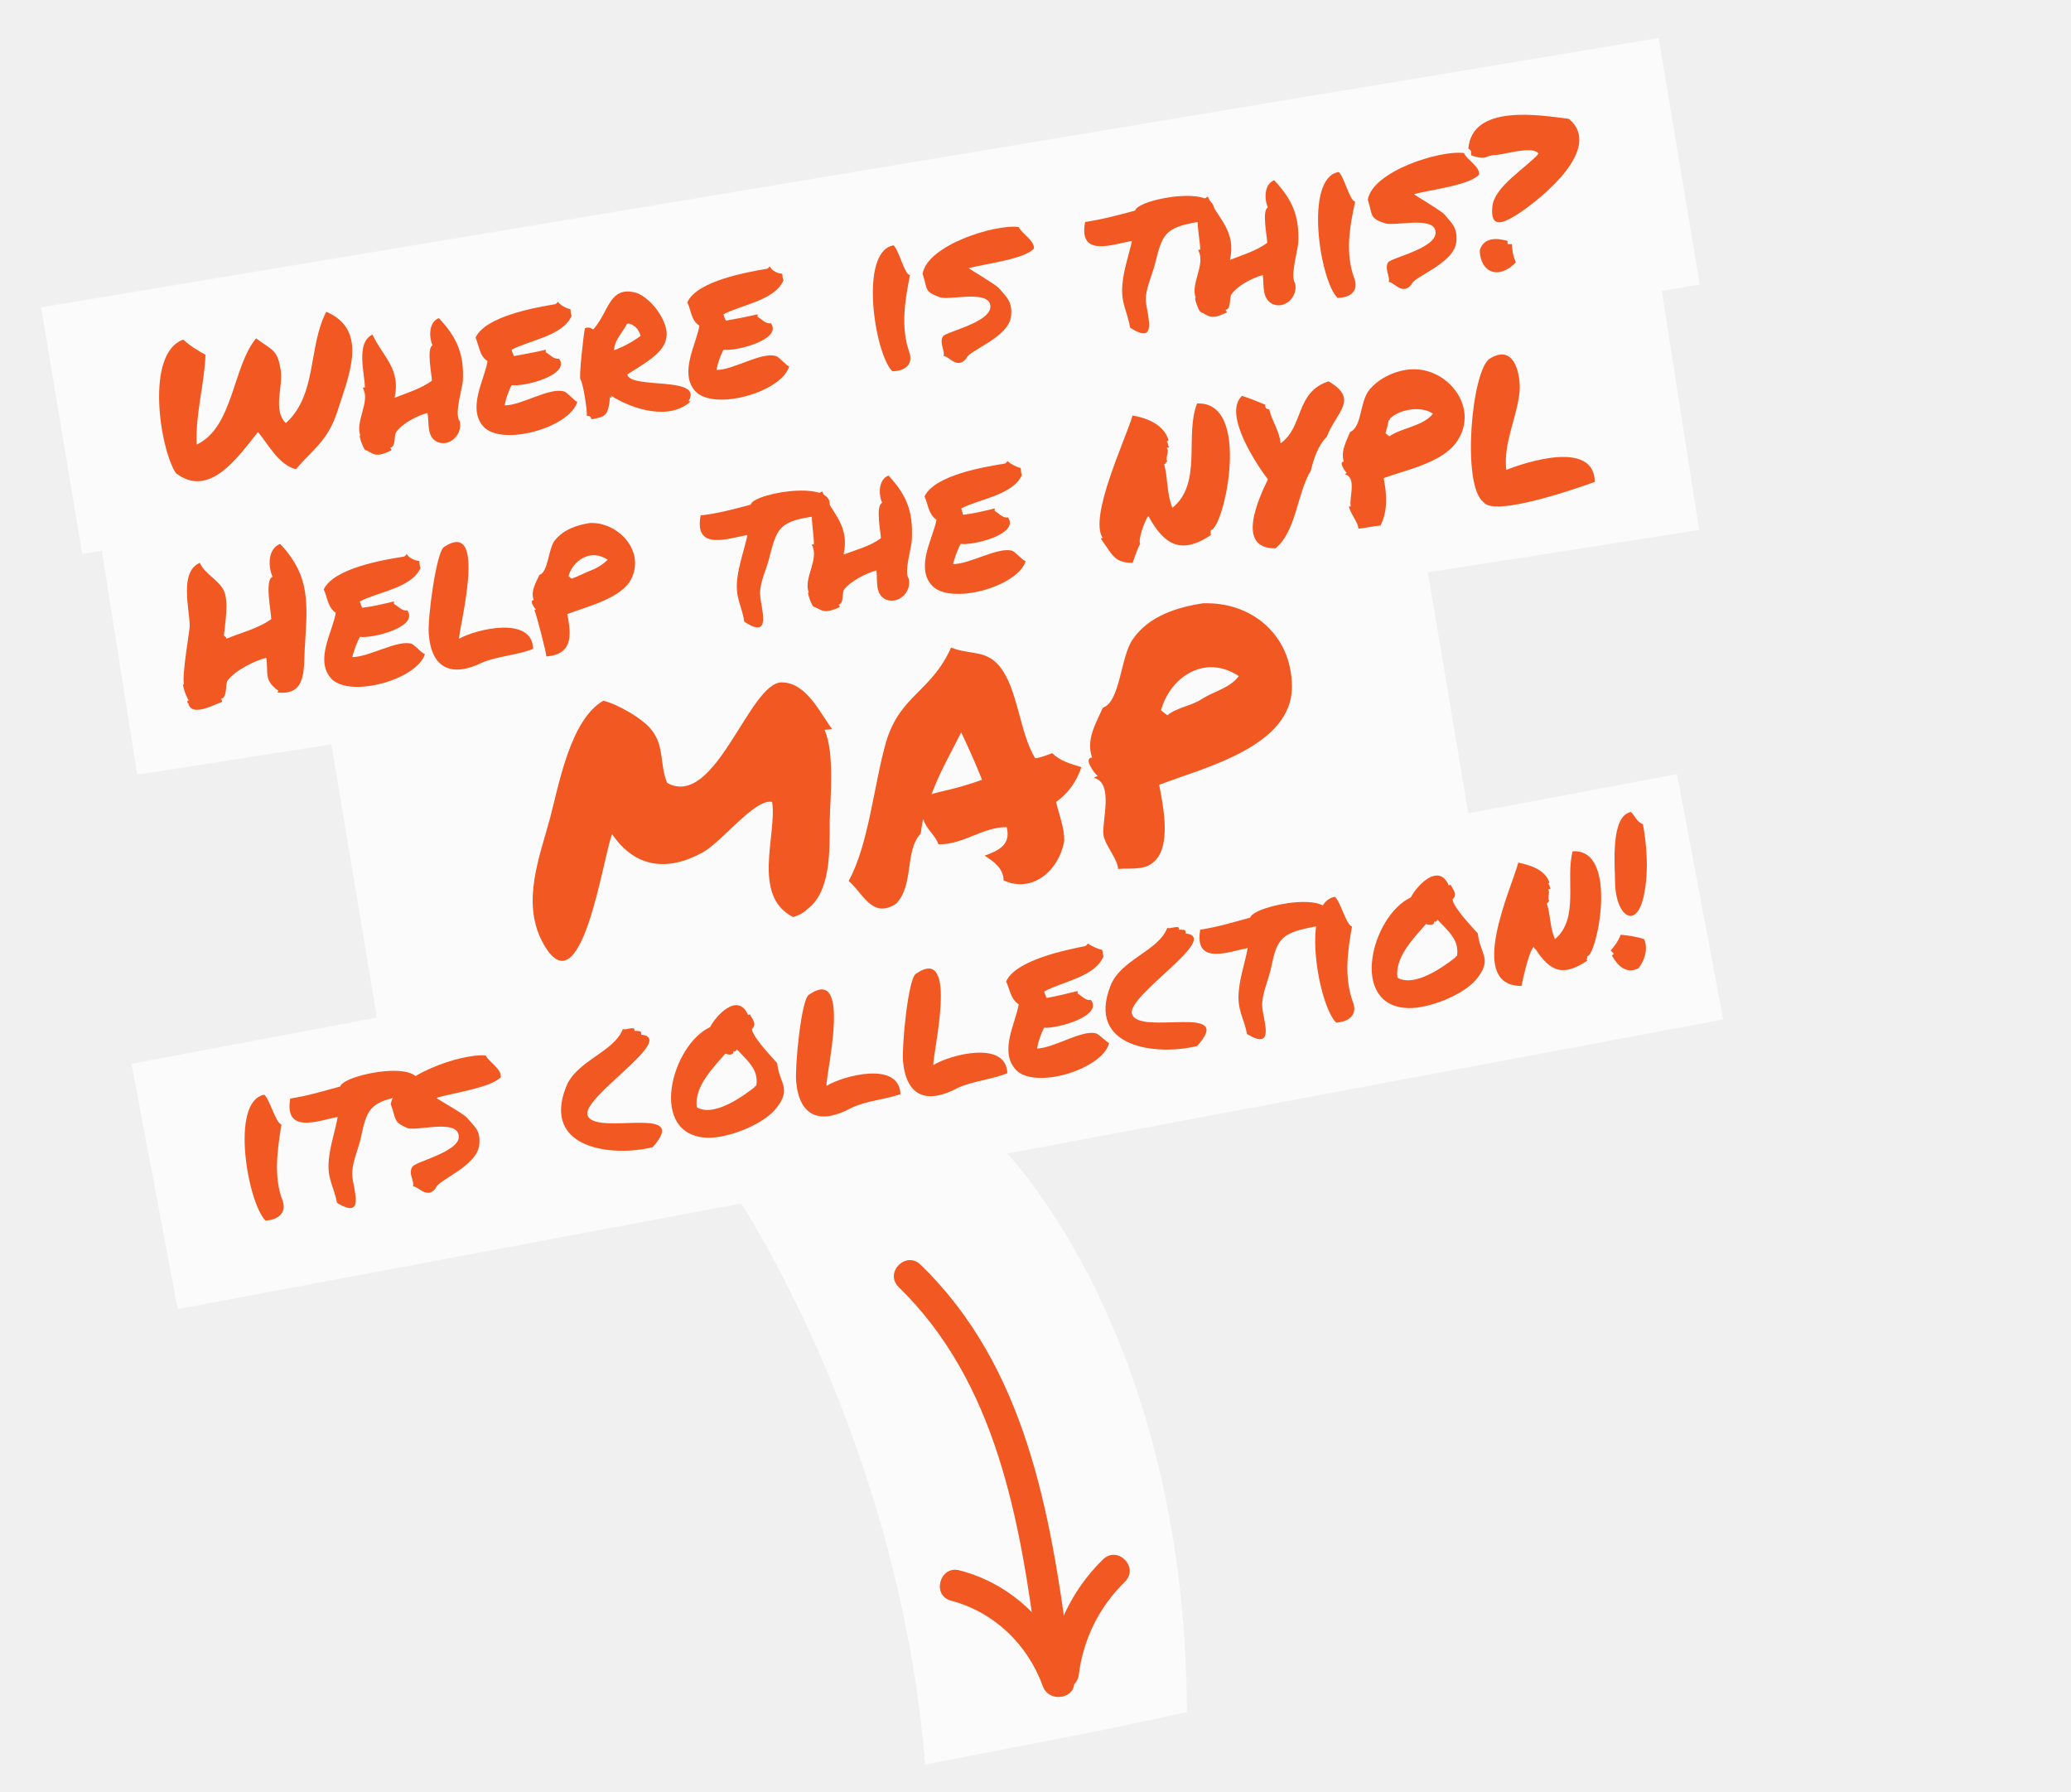
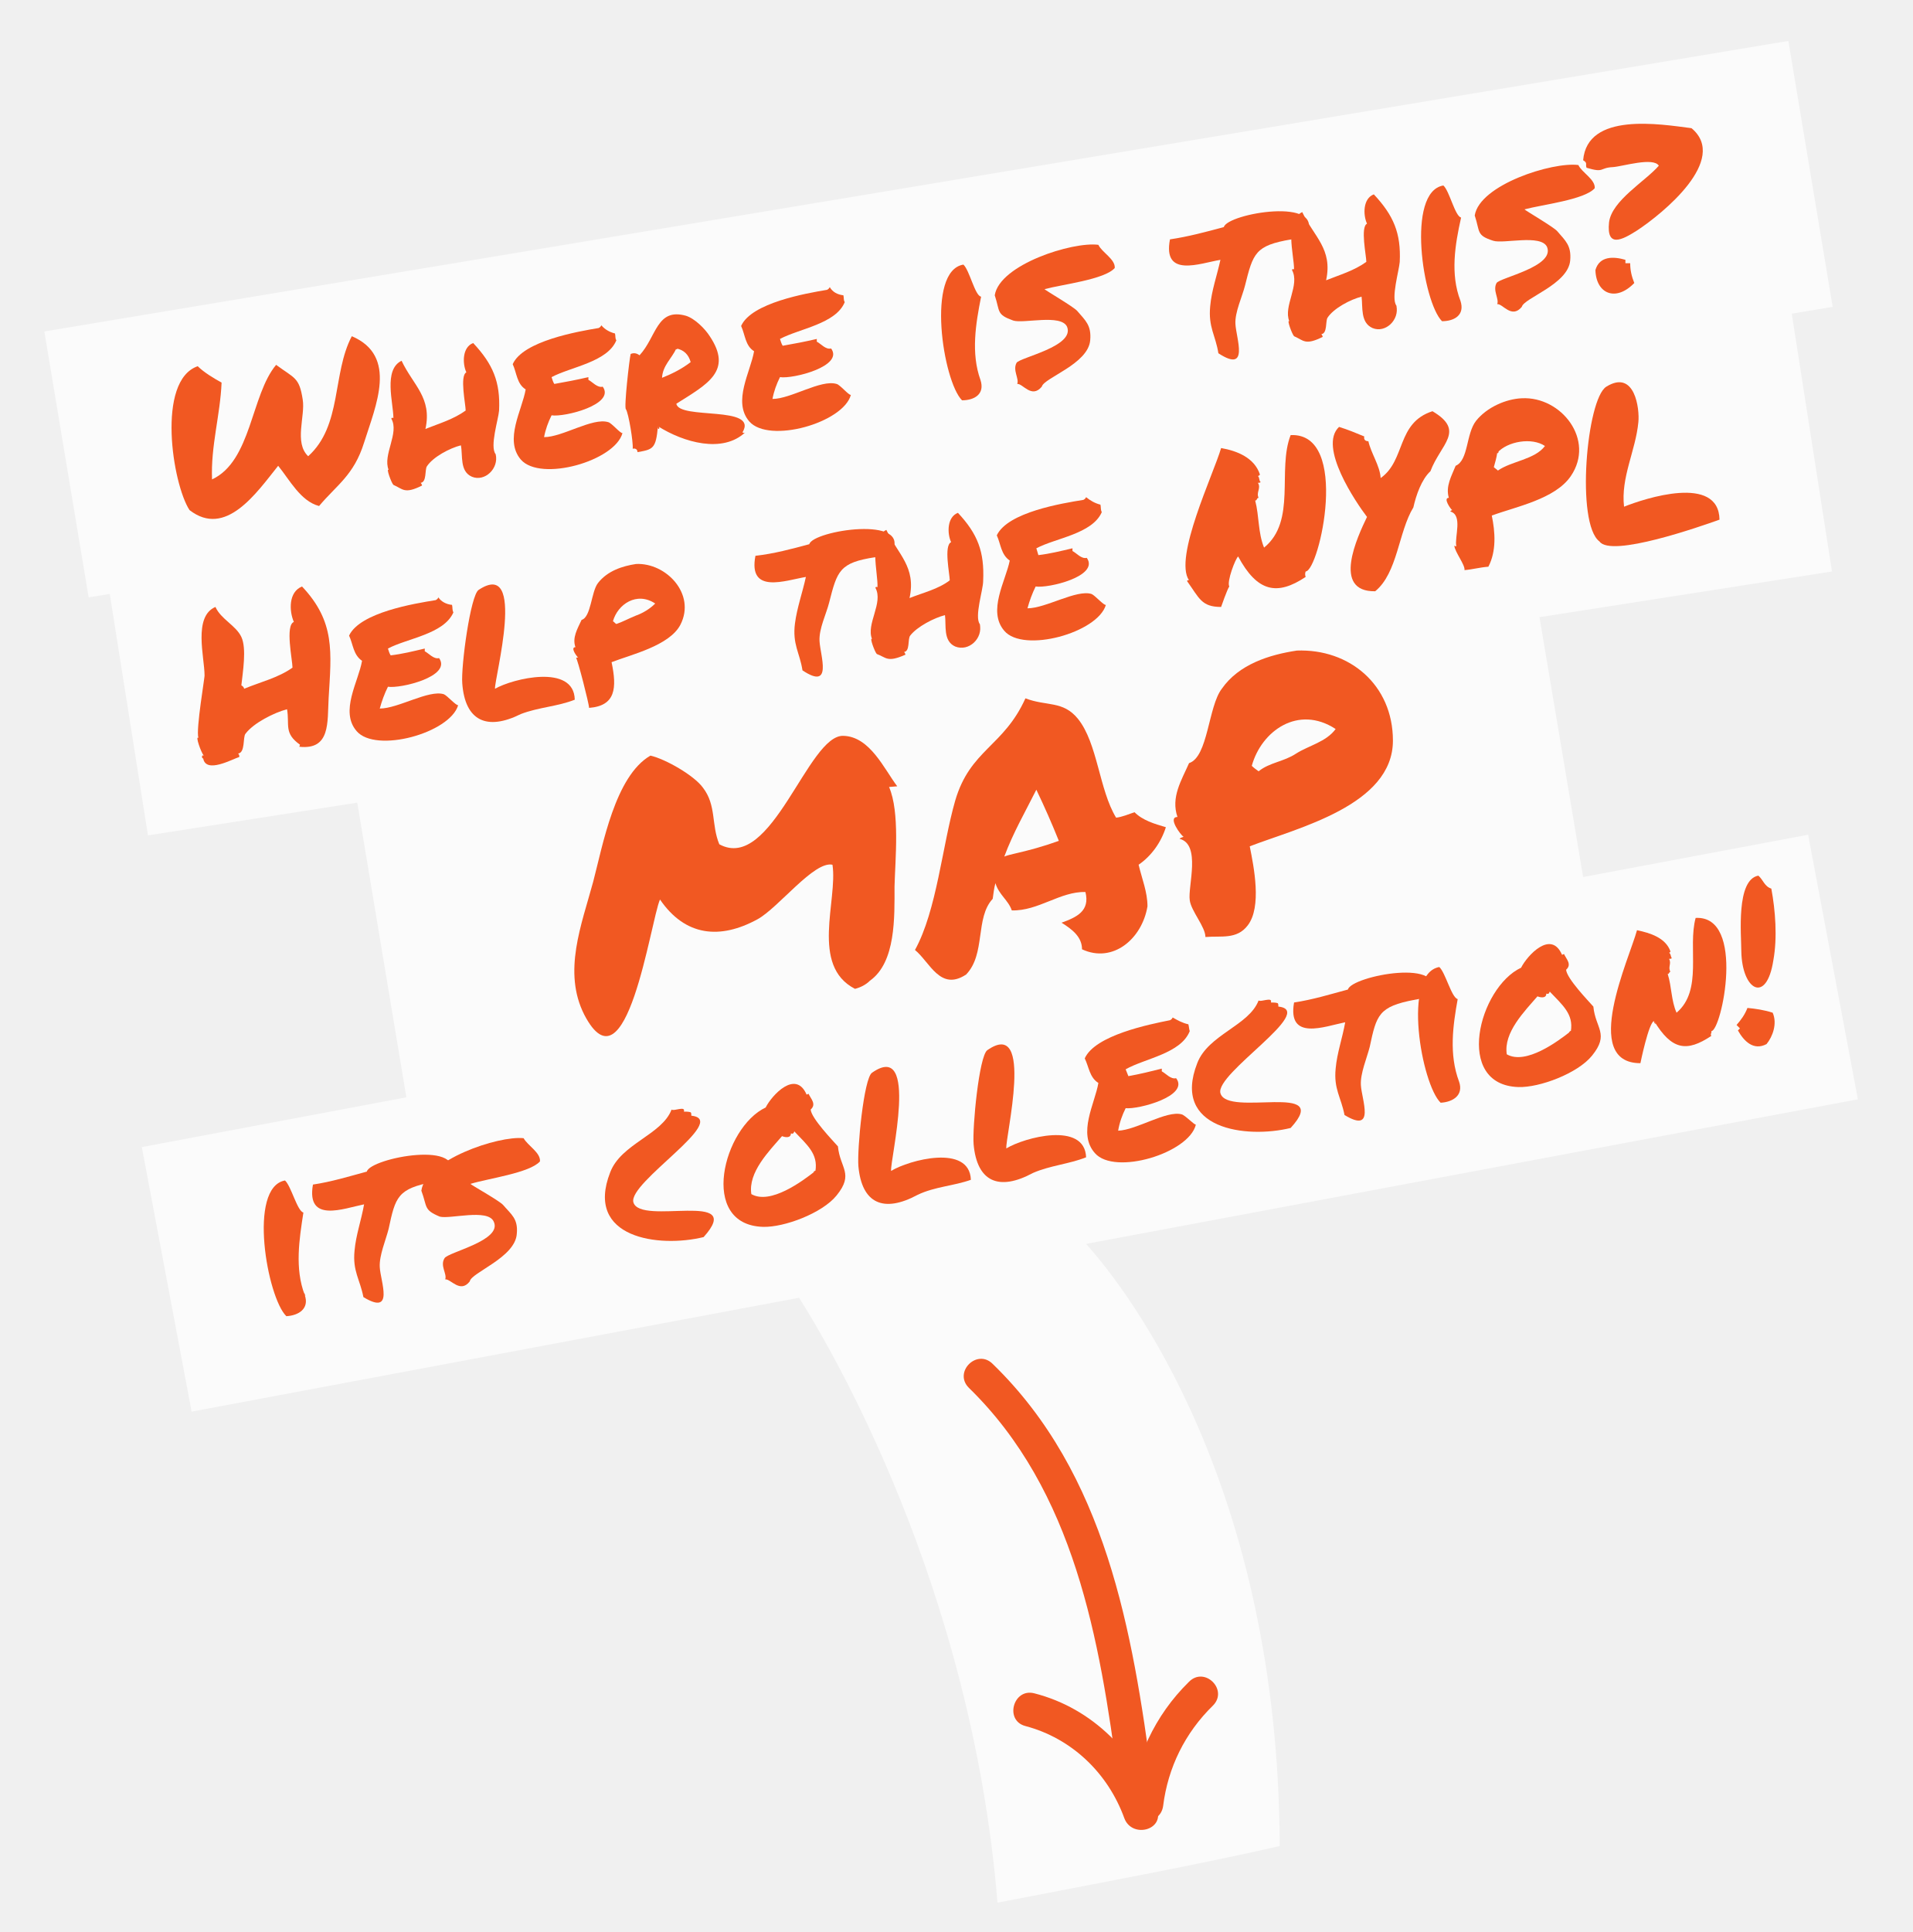
- <svg xmlns="http://www.w3.org/2000/svg" version="1.1" id="Layer_1" x="0px" y="0px" viewBox="-128.5 212.7 327.5 283.3" style="enable-background:new -128.5 212.7 327.5 283.3;" xml:space="preserve">
+ <svg xmlns="http://www.w3.org/2000/svg" version="1.1" id="Layer_1" x="0px" y="0px" viewBox="-128.5 212.7 280.5 283.3" style="enable-background:new -128.5 212.7 280.5 283.3;" xml:space="preserve">
  <style type="text/css">
	.st0{opacity:0.7;fill:#FFFFFF;}
	.st1{fill:#F15822;}
</style>
  <path class="st0" d="M144,373.9l-7.3-38.8l-33,6.2l-6.4-38.1l42.9-6.7l-5.9-37.8l6-1l-6.5-39L-122,261.3l6.5,39l3.1-0.5l5.6,35.4  l30.7-4.8l7.2,43.2l-38.8,7.3l7.3,38.8l89.1-16.7c4.5,7.1,25.3,42.1,29.1,88.7c14.5-2.8,29.6-5.6,41.4-8.3  C59,430.5,37,402,30.8,395.1L144,373.9z" />
  <g>
    <g>
      <g>
        <path class="st1" d="M13.6,416.2c15.5,15.1,19.2,36.9,21.9,57.5c0.4,3.1,5.4,3.2,5,0c-2.9-21.9-6.8-44.9-23.4-61     C14.8,410.4,11.3,413.9,13.6,416.2L13.6,416.2z" />
      </g>
    </g>
    <g>
      <g>
        <path class="st1" d="M42.1,477.5c0.7-5.6,3.2-10.7,7.3-14.7c2.3-2.3-1.2-5.8-3.5-3.5c-5.1,5-7.9,11.3-8.8,18.3     C36.7,480.6,41.7,480.6,42.1,477.5L42.1,477.5z" />
      </g>
    </g>
    <g>
      <g>
        <path class="st1" d="M41.2,478c-3-8.2-9.4-14.8-18-17c-3.1-0.8-4.4,4-1.3,4.8c6.8,1.8,12.1,6.9,14.5,13.5     C37.5,482.3,42.3,481.1,41.2,478L41.2,478z" />
      </g>
    </g>
  </g>
  <g>
    <path class="st1" d="M-100.7,287.5c-2.5-3.8-4.9-19,1.2-21.1c0.9,0.9,2.4,1.8,3.5,2.4c-0.2,4.8-1.6,9.3-1.4,14.2   c5.8-2.7,5.7-12.4,9.4-16.8c2.7,2,3.4,1.8,3.9,5.1c0.4,2.4-1.3,6.3,0.8,8.3c5-4.5,3.5-12.1,6.4-17.6c6.8,2.9,3.5,10.2,1.8,15.6   c-1.5,4.8-4,6.2-6.6,9.3c-2.7-0.7-4.3-3.8-6-5.9C-90.9,285-95.4,291.6-100.7,287.5C-100.8,287.3-100.2,287.9-100.7,287.5z" />
    <path class="st1" d="M-55.8,279.3c0.5,2.1-1.6,4.1-3.5,3.3c-1.8-0.8-1.3-3.1-1.6-4.6c-1.6,0.4-4.1,1.7-5,3.1   c-0.3,0.5,0,2.3-0.9,2.4c0.1,0.1,0.2,0.3,0.2,0.4c-2.6,1.3-2.8,0.5-4.2-0.1c-0.3-0.3-1.1-2.5-0.7-2.2c-0.9-2.2,1.6-5.4,0.4-7.5   c0-0.1,0.1-0.2,0.3-0.1c0-2.2-1.5-7.1,1.2-8.4c1.7,3.6,4.5,5.4,3.5,10c2-0.8,4.1-1.4,5.9-2.7c0-0.9-0.9-5.1,0.1-5.6   c-0.6-1.3-0.6-3.7,1-4.3c2.9,3.1,4,5.7,3.8,9.9C-55.4,274.2-56.7,278.2-55.8,279.3C-55.7,279.8-56,279-55.8,279.3z" />
    <path class="st1" d="M-38.3,261.6c0.1,0.4,0,0.7,0.2,1c-1.3,3.2-6.7,3.9-9.5,5.4c0.1,0.3,0.2,0.7,0.4,1c1.7-0.3,3.3-0.6,5-1   c0,0.1,0,0.3,0,0.4c0.6,0.3,1.3,1.2,2.1,1c1.9,2.6-5.6,4.5-7.5,4.2c-0.5,1-0.9,2.1-1.1,3.2c2.7,0,7.1-2.9,9.4-2.2   c0.5,0.1,1.8,1.7,2.1,1.6c-1.1,4.1-12,7.2-14.9,3.9c-2.5-2.9,0.2-7.3,0.7-10.3c-1.3-0.8-1.3-2.4-1.9-3.7c1.5-3.4,9.6-4.8,12.6-5.3   c0.2-0.1,0.3-0.2,0.4-0.4C-39.8,261-39.1,261.4-38.3,261.6C-38.2,261.7-38.7,261.5-38.3,261.6z" />
    <path class="st1" d="M-32,275.2c-0.3,3.3-0.7,3.4-3,3.8c0-0.4-0.3-0.6-0.7-0.5c0.1-0.9-0.6-5.2-1-5.8c-0.3-0.2,0.5-7.3,0.7-8.1   c0.5-0.2,0.9-0.1,1.3,0.2c2.5-2.7,2.5-7,6.8-5.8c1.3,0.4,2.8,1.9,3.5,3c3.4,5.1-0.3,7-4.9,9.9c0.4,2.4,12.1,0.2,9.7,4.2   c0.1,0.1,0.3,0.1,0.4,0C-22.5,279.2-28.2,277.6-32,275.2C-32.1,276-31.5,275.4-32,275.2z M-29.3,263.8c-0.7,1.5-2,2.5-2.1,4.3   c1.5-0.6,2.9-1.3,4.2-2.3C-27.5,264.7-28.2,264-29.3,263.8C-29.5,264.1-28.9,263.8-29.3,263.8z" />
    <path class="st1" d="M-4.8,256c0.1,0.4,0,0.7,0.2,1c-1.3,3.2-6.7,3.9-9.5,5.4c0.1,0.3,0.2,0.7,0.4,1c1.7-0.3,3.3-0.6,5-1   c0,0.1,0,0.3,0,0.4c0.6,0.3,1.3,1.2,2.1,1c1.9,2.6-5.6,4.5-7.5,4.2c-0.5,1-0.9,2.1-1.1,3.2c2.7,0,7.1-2.9,9.4-2.2   c0.5,0.1,1.8,1.7,2.1,1.6c-1.1,4.1-12,7.2-14.9,3.9c-2.5-2.9,0.2-7.3,0.7-10.3c-1.3-0.8-1.3-2.4-1.9-3.7c1.5-3.4,9.6-4.8,12.6-5.3   c0.2-0.1,0.3-0.2,0.4-0.4C-6.4,255.5-5.7,255.9-4.8,256C-4.8,256.2-5.2,255.9-4.8,256z" />
    <path class="st1" d="M15.3,268.4c0.7,2.1-0.9,3-2.7,3c-2.8-2.8-5.3-19,0.2-19.9c0.9,0.8,1.7,4.6,2.6,4.7   C14.6,260.2,13.9,264.5,15.3,268.4C15.5,269,14.9,267.4,15.3,268.4z" />
    <path class="st1" d="M17.4,256c0.7-4.5,11.4-7.9,15.2-7.4c0.5,1.1,2.5,2.1,2.4,3.4c-1.5,1.7-7.7,2.4-10.3,3.1   c0,0.1,4.3,2.6,4.8,3.2c1.2,1.4,2.1,2.1,1.9,4.3c-0.3,3.5-6.8,5.5-7.1,6.8c-1.5,1.8-2.8-0.5-3.6-0.4c0.3-0.8-0.7-2-0.1-3.1   c0.5-0.8,8.6-2.4,7.4-5.3c-0.9-1.9-6.4-0.4-7.9-0.9C17.6,258.8,18.2,258.4,17.4,256C17.5,255.5,17.5,256.2,17.4,256z" />
    <path class="st1" d="M60.9,247.8c-5.3,0.9-5.6,2-6.8,6.8c-0.4,1.6-1.5,3.9-1.4,5.6c0.1,2.1,2.1,7.3-2.5,4.3   c-0.4-2.6-1.5-3.8-1.2-6.9c0.2-2.3,1-4.5,1.5-6.8c-3,0.5-8.5,2.7-7.4-3c2.7-0.4,5.3-1.1,7.9-1.8c0.5-2,15-4.5,12.1,1.1   C62.4,247.4,61.7,247.7,60.9,247.8C60.4,247.9,61,247.8,60.9,247.8z" />
    <path class="st1" d="M76.3,257.5c0.5,2.1-1.6,4.1-3.5,3.3c-1.8-0.8-1.4-3.1-1.6-4.6c-1.6,0.4-4.1,1.7-5,3.1c-0.3,0.5,0,2.3-0.9,2.4   c0.1,0.1,0.2,0.3,0.2,0.4c-2.6,1.3-2.8,0.5-4.2-0.1c-0.3-0.3-1.1-2.5-0.7-2.2c-0.9-2.2,1.6-5.3,0.4-7.5c0-0.1,0.1-0.2,0.3-0.1   c0-2.2-1.5-7.1,1.2-8.4c1.7,3.6,4.5,5.4,3.5,10c2-0.8,4.1-1.4,5.9-2.7c0-0.9-0.9-5.1,0.1-5.6c-0.6-1.3-0.6-3.7,1-4.3   c2.9,3.1,4,5.7,3.8,9.9C76.7,252.4,75.5,256.4,76.3,257.5C76.5,258,76.1,257.2,76.3,257.5z" />
    <path class="st1" d="M85.7,256.8c0.7,2.1-0.9,3-2.7,3c-2.8-2.8-5.3-19,0.2-19.9c0.9,0.8,1.7,4.5,2.6,4.7   C84.9,248.6,84.2,252.9,85.7,256.8C85.9,257.4,85.3,255.8,85.7,256.8z" />
    <path class="st1" d="M87.8,244.3c0.7-4.5,11.4-7.9,15.2-7.4c0.5,1.1,2.5,2.1,2.4,3.4c-1.5,1.7-7.7,2.4-10.3,3.1   c0,0.1,4.3,2.6,4.8,3.2c1.2,1.4,2.1,2.1,1.9,4.3c-0.3,3.5-6.8,5.5-7.1,6.8c-1.5,1.8-2.8-0.5-3.6-0.4c0.3-0.8-0.7-2-0.1-3.1   c0.5-0.8,8.6-2.4,7.4-5.3c-0.9-1.9-6.4-0.4-7.9-0.9C88,247.2,88.6,246.7,87.8,244.3C87.9,243.9,87.9,244.6,87.8,244.3z" />
    <path class="st1" d="M119.6,231.5c5.5,4.6-4.2,12.5-8,15c-2.2,1.4-4.5,2.6-4.1-1.2c0.4-3.2,5.3-6,7.3-8.3c-0.8-1.3-5.3,0.1-6.7,0.2   c-2.1,0.1-1.2,0.9-3.9,0.1c-0.2-0.5,0.2-0.7-0.5-1.1C104.3,229.1,115,230.9,119.6,231.5C119.7,231.6,118.4,231.3,119.6,231.5z    M110.6,251.3c0,1,0.2,1.9,0.6,2.9c-2.7,2.8-5.6,1.6-5.7-1.9c0.6-2.1,2.7-2,4.4-1.5l0,0.5L110.6,251.3z" />
  </g>
  <g>
    <path class="st1" d="M-98.7,323.9c-0.2,0.1-0.3-0.6,0.1-0.4c-0.4-0.4-1.3-3-0.8-2.6c-0.4-1.2,1-9.2,0.9-9.2c0-2.6-1.7-8.6,1.6-10   c0.8,1.8,3,2.7,3.8,4.4c0.8,1.7,0.2,5.2,0,7.1c0.2,0.1,0.4,0.3,0.4,0.5c2.4-1,5-1.6,7.1-3.1c0-1.1-1.1-6.2,0.2-6.7   c-0.7-1.6-0.8-4.4,1.2-5.2c4.9,5.2,4.3,9.6,3.9,16.4c-0.2,3.5,0.3,7.6-4.3,7.1l0.1-0.3c-2.4-1.7-1.5-2.9-1.9-5.2   c-1.9,0.5-4.9,2-6.1,3.6c-0.4,0.5,0,2.8-1.1,2.9c0.2,0.1,0.2,0.3,0.2,0.5C-94.4,324-98.3,326.2-98.7,323.9   C-98.7,323.9-98.7,324-98.7,323.9z" />
    <path class="st1" d="M-62.2,301.4c0.1,0.4,0,0.7,0.2,1.1c-1.4,3.2-6.8,3.8-9.6,5.3c0.1,0.3,0.2,0.7,0.4,1c1.7-0.2,3.3-0.6,5-1   c0,0.1,0,0.3,0,0.4c0.6,0.3,1.3,1.2,2.1,1c1.9,2.7-5.7,4.5-7.5,4.2c-0.5,1-0.9,2.1-1.2,3.2c2.7,0,7.2-2.8,9.4-2.1   c0.5,0.2,1.8,1.7,2.1,1.6c-1.2,4.1-12.1,7.1-14.9,3.8c-2.5-2.9,0.3-7.3,0.8-10.3c-1.3-0.9-1.3-2.4-1.9-3.7   c1.6-3.4,9.6-4.7,12.7-5.2c0.2-0.1,0.3-0.2,0.4-0.4C-63.8,300.9-63.1,301.3-62.2,301.4C-62.2,301.6-62.6,301.3-62.2,301.4z" />
    <path class="st1" d="M-52.1,317.4c-5,2.5-8.2,1-8.6-4.5c-0.2-2.5,1.2-12.9,2.4-13.7c7.1-4.7,2.3,13,2.4,14.5   c2.6-1.5,11.6-3.7,11.7,1.6C-46.7,316.3-49.5,316.4-52.1,317.4z" />
    <path class="st1" d="M-35.2,295.4c4.4-0.2,8.8,4.4,6.5,8.9c-1.6,3.1-7.3,4.4-10.1,5.5c0.8,3.8,0.6,6.4-3.3,6.7   c0-0.6-1.7-7.2-1.9-7.3c0.1-0.1,0.2-0.1,0.3-0.1c-0.2-0.1-1.2-1.5-0.4-1.5c-0.5-1.4,0.3-2.7,0.9-4c1.4-0.4,1.4-4.1,2.4-5.4   C-39.4,296.4-37.2,295.7-35.2,295.4C-34.3,295.4-35.3,295.4-35.2,295.4z M-35.3,303c1.1-0.4,2.1-1,2.9-1.8   c-2.7-1.8-5.5,0.1-6.2,2.6c0.2,0.1,0.3,0.3,0.5,0.4C-37.2,303.9-36.3,303.4-35.3,303C-34.8,302.7-35.8,303.4-35.3,303z" />
    <path class="st1" d="M-0.1,294.4c-5.3,0.8-5.6,2-6.8,6.7c-0.4,1.6-1.5,3.8-1.4,5.6c0.1,2.1,2,7.3-2.5,4.3c-0.4-2.6-1.5-3.8-1.1-6.9   c0.3-2.3,1.1-4.5,1.6-6.8c-3,0.5-8.5,2.6-7.4-3.1c2.7-0.3,5.3-1,7.9-1.7c0.5-2,15.1-4.3,12.1,1.2C1.4,294,0.7,294.3-0.1,294.4   C-0.6,294.5,0,294.4-0.1,294.4z" />
    <path class="st1" d="M15.2,304.2c0.5,2.1-1.6,4.1-3.6,3.3c-1.8-0.8-1.3-3.1-1.5-4.6c-1.6,0.4-4.1,1.7-5.1,3c-0.4,0.5,0,2.3-0.9,2.4   c0.1,0.1,0.2,0.3,0.2,0.4c-2.7,1.2-2.8,0.4-4.2-0.1c-0.3-0.3-1.1-2.5-0.7-2.2c-0.9-2.2,1.7-5.3,0.5-7.5c0-0.1,0.1-0.2,0.3-0.1   c0.1-2.2-1.4-7.1,1.3-8.4c1.7,3.6,4.4,5.4,3.4,10c2-0.8,4.2-1.3,5.9-2.6c0-0.9-0.9-5.1,0.2-5.6c-0.6-1.3-0.6-3.7,1-4.3   c2.9,3.1,3.9,5.7,3.7,10C15.7,299.2,14.4,303.1,15.2,304.2C15.4,304.8,15,304,15.2,304.2z" />
    <path class="st1" d="M32.9,286.7c0.1,0.4,0,0.7,0.2,1.1c-1.4,3.2-6.8,3.8-9.6,5.3c0.1,0.3,0.2,0.7,0.3,1c1.7-0.2,3.3-0.6,5-1   c0,0.1,0,0.3,0,0.4c0.6,0.3,1.3,1.2,2.1,1c1.9,2.7-5.7,4.5-7.5,4.2c-0.5,1-0.9,2.1-1.2,3.2c2.7,0,7.2-2.8,9.4-2.1   c0.5,0.2,1.8,1.7,2.1,1.6c-1.2,4.1-12.1,7.1-14.9,3.8c-2.5-2.9,0.2-7.3,0.8-10.3c-1.3-0.9-1.3-2.4-1.9-3.7   c1.6-3.4,9.6-4.7,12.7-5.2c0.2-0.1,0.3-0.2,0.4-0.4C31.4,286.1,32.1,286.5,32.9,286.7C33,286.8,32.5,286.6,32.9,286.7z" />
    <path class="st1" d="M51.8,298.7c-0.3,0.4-1.2,3-1.2,3c-2.9,0-3.2-1.3-5-3.8c0.1-0.1,0.1-0.2,0.3-0.1c-2.3-3.3,3.6-15.6,4.7-19.4   c2.3,0.4,4.9,1.4,5.7,3.9c-0.1,0.1-0.2,0.2-0.3,0.2c0.3,0.3,0.1,0.6,0.4,0.9c-0.1,0.1-0.3,0.1-0.4,0.1c0.5,0.8-0.3,1.4,0.1,2.2   c-0.3,0-0.2,0.4-0.5,0.4c0.6,2.3,0.4,4.7,1.3,6.9c4.8-3.9,1.9-11.4,3.9-16.5c8.8-0.4,4.2,19.9,2.2,20c-0.1,0.3-0.1,0.5,0,0.8   c-4.2,2.8-7.1,2.2-9.9-3C52.7,294.6,51.4,298,51.8,298.7C51.7,298.9,51.7,298.4,51.8,298.7z" />
    <path class="st1" d="M73.2,299.4c-6.4,0.1-2.6-8-1.2-10.9c-1.6-2.1-7.2-10.3-4.1-13.2c1.3,0.4,2.5,0.9,3.7,1.4   c-0.1,0.4,0.1,0.7,0.6,0.7c0.4,1.8,1.7,3.6,1.8,5.4c3.7-2.6,2.3-8.1,7.6-9.8c4.9,2.9,1.2,4.8-0.3,8.8c-1.3,1.2-2.1,3.5-2.5,5.3   C76.6,290.7,76.5,296.7,73.2,299.4z" />
    <path class="st1" d="M84.2,287.7c0.1-0.1,0.2-0.2,0.3-0.2c-0.2-0.1-1.4-1.8-0.5-1.8c-0.5-1.7,0.4-3.2,1-4.7c1.9-0.8,1.5-4.7,3-6.6   c1.6-2,4.4-3.2,6.7-3.3c5.8-0.3,10.8,6.1,7.2,11.4c-2.3,3.4-8.1,4.5-11.6,5.8c0.5,2.4,0.7,5.2-0.5,7.5c-1.3,0.1-2.3,0.4-3.5,0.5   c0.1-0.8-1.4-2.6-1.5-3.6c0.1,0.1,0.2,0.1,0.3,0.1C84.8,291.5,86.1,288.2,84.2,287.7C84.2,287.6,84.6,287.8,84.2,287.7z    M91.1,279.1c-0.1,0.7-0.3,1.4-0.5,2.1c0.2,0.2,0.4,0.3,0.6,0.5c2-1.4,5.4-1.6,6.9-3.6C96.2,276.8,92.6,277.4,91.1,279.1   C91.1,279.4,91.6,278.6,91.1,279.1z" />
    <path class="st1" d="M106.1,292.1c-3.5-2.6-1.9-20.9,1-22.7c4.2-2.6,4.9,3.3,4.7,5.2c-0.4,4.2-2.6,8.1-2.1,12.4   c3-1.2,13.9-4.8,14,1.9C120.9,289.9,107.8,294.5,106.1,292.1C106,292,106.1,292.1,106.1,292.1z" />
  </g>
  <g>
    <path class="st1" d="M-0.9,356.5c-0.6,0.6-1.4,1-2.2,1.2c-6.6-3.4-2.5-13-3.3-18.2c-2.7-0.6-7.9,6.3-11,8c-5.5,3-10.6,2.5-14.3-2.9   c-1.4,3.2-4.9,28.8-11.1,16.9c-3.2-6.3-0.4-13.2,1.3-19.5c1.4-5.3,3.2-15.5,8.4-18.5c2.2,0.5,6.4,2.9,7.7,4.7   c2,2.6,1.2,5.4,2.4,8.3c7.7,4.2,13-16.1,18.2-15.9c3.9,0.1,6,4.9,7.9,7.4l-1.2,0.1c1.6,3.7,0.9,10.6,0.8,14.6   C2.7,347.2,2.9,353.8-0.9,356.5C-1.3,356.8-0.6,356.3-0.9,356.5z" />
    <path class="st1" d="M39.8,345.6c-0.8,4.8-5.1,8.4-9.6,6.3c0-1.8-1.4-2.9-3-3.9c2.2-0.8,4.2-1.7,3.5-4.5c-3.7-0.1-6.9,2.8-10.8,2.7   c-0.5-1.5-1.9-2.3-2.4-4c-0.2,0.7-0.3,1.6-0.4,2.3c-2.6,2.8-1,8.1-3.9,11.1c-3.8,2.5-5.3-1.8-7.5-3.6c3.2-5.8,4-15.3,5.9-21.9   c2.2-7.5,7.1-7.9,10.3-15c3.1,1.2,5.5,0.3,7.7,3c2.9,3.6,3.1,10.4,5.6,14.5c0.9-0.1,1.8-0.5,2.7-0.8c1.2,1.2,2.9,1.7,4.6,2.2   c-0.7,2.2-2.1,4.2-4,5.5C39,341.6,39.8,343.5,39.8,345.6z M20.2,337.9c2.2-0.5,4.4-1.1,6.6-1.9c-1-2.5-2.1-5-3.3-7.5   c-1.6,3.2-3.4,6.3-4.7,9.8C19.3,338.1,19.8,338,20.2,337.9C21.4,337.6,20,338,20.2,337.9z" />
    <path class="st1" d="M61.7,308.1c7.7-0.3,14.1,5,14.1,13.2c0,9.5-14,12.8-21,15.5c0.6,3,1.8,8.9-0.3,11.6c-1.6,2.1-3.9,1.5-6.2,1.7   c0-1.5-2.1-3.8-2.3-5.4c-0.3-2,1.7-8.2-1.5-9c0.2-0.2,0.4-0.2,0.6-0.3c-0.4-0.2-2.4-2.9-0.9-2.9c-1-2.9,0.6-5.4,1.7-7.9   c2.8-0.9,2.8-8.3,4.8-10.9C53.2,310.1,57.7,308.7,61.7,308.1C63.4,308,61.5,308.1,61.7,308.1z M61.6,323.2c1.9-1.2,4.4-1.7,5.8-3.6   c-5.5-3.6-10.9,0.3-12.3,5.4c0.3,0.3,0.6,0.5,1,0.8C57.7,324.5,59.8,324.4,61.6,323.2C62.5,322.6,60.7,323.8,61.6,323.2z" />
  </g>
  <g>
    <path class="st1" d="M-83.8,402.6c0.7,2-0.9,3-2.7,3.1c-2.8-2.7-5.7-18.9-0.2-19.9c0.9,0.8,1.8,4.5,2.7,4.7   C-84.6,394.4-85.3,398.7-83.8,402.6C-83.5,403.2-84.1,401.6-83.8,402.6z" />
    <path class="st1" d="M-64.9,386c-5.3,1-5.6,2.2-6.6,6.9c-0.4,1.6-1.4,3.9-1.3,5.6c0.1,2.1,2.2,7.2-2.4,4.4   c-0.5-2.6-1.6-3.8-1.3-6.8c0.2-2.3,1-4.5,1.4-6.8c-3,0.6-8.5,2.8-7.5-2.9c2.7-0.4,5.3-1.2,7.9-1.9c0.5-2,15-4.8,12.1,0.9   C-63.4,385.6-64.2,385.8-64.9,386z" />
    <path class="st1" d="M-66.7,387.3c0.6-4.5,11.3-8.1,15-7.7c0.6,1.1,2.5,2.1,2.4,3.4c-1.5,1.7-7.6,2.5-10.2,3.3   c0,0.1,4.3,2.5,4.8,3.1c1.2,1.4,2.2,2,2,4.2c-0.2,3.5-6.7,5.7-6.9,7c-1.4,1.8-2.8-0.4-3.6-0.3c0.3-0.8-0.8-2-0.1-3.1   c0.5-0.9,8.6-2.6,7.2-5.4c-0.9-1.9-6.4-0.3-7.9-0.7C-66.4,390.1-65.8,389.7-66.7,387.3C-66.6,386.8-66.6,387.6-66.7,387.3z" />
    <path class="st1" d="M-25.3,394.1c-6.5,1.6-17.5,0.2-13.7-9.5c1.6-4.2,7.6-5.5,9-9.2c0.3,0.3,2.1-0.6,1.8,0.3c0.3,0,0.7,0,1,0.1   c0.1,0.1,0.1,0.3,0.1,0.5c5.7,0.6-9.3,9.8-8.5,12.7C-34.6,392.5-19,387.1-25.3,394.1C-25.6,394.2-25,393.8-25.3,394.1z" />
    <path class="st1" d="M-5.6,380.8c0.3,3.2,2.4,4-0.2,7.2c-2.1,2.6-7.7,4.7-10.8,4.6c-9.5-0.3-5.8-14.6,0.4-17.5   c0.9-1.8,4.4-5.6,6-1.9c0.1,0,0.2-0.1,0.3-0.1c0.3,0.7,1.2,1.5,0.3,2.3C-9.5,376.7-6.3,380-5.6,380.8C-5.6,381-6.3,380.1-5.6,380.8   z M-8.9,384.4c0.4-2.5-1.2-3.8-3.1-5.8c-0.1,0.3-0.2,0.4-0.5,0.3c0,0.7-0.8,0.6-1.3,0.4c-1.9,2.2-5,5.3-4.5,8.5   C-15.5,389.4-10.8,385.9-8.9,384.4C-8.9,384.2-9.6,384.9-8.9,384.4z" />
    <path class="st1" d="M6.1,387.9c-5,2.7-8.2,1.3-8.7-4.2c-0.2-2.5,0.8-12.9,2-13.7c7-4.9,2.6,12.9,2.8,14.4c2.6-1.6,11.5-4,11.7,1.3   C11.4,386.6,8.6,386.7,6.1,387.9z" />
    <path class="st1" d="M23,384.7c-5,2.7-8.2,1.3-8.7-4.2c-0.2-2.5,0.8-12.9,2-13.8c7-4.9,2.6,12.9,2.8,14.4c2.6-1.6,11.5-4,11.7,1.3   C28.3,383.4,25.5,383.6,23,384.7z" />
    <path class="st1" d="M45.8,362.9c0.1,0.4,0.1,0.7,0.2,1c-1.3,3.3-6.6,4-9.4,5.6c0.1,0.3,0.3,0.7,0.4,1c1.7-0.3,3.3-0.7,4.9-1.1   c0,0.1,0,0.3,0,0.4c0.6,0.3,1.3,1.2,2.1,1c2,2.6-5.5,4.6-7.4,4.4c-0.5,1-0.9,2.1-1.1,3.3c2.7-0.1,7.1-3,9.3-2.4   c0.5,0.1,1.9,1.6,2.1,1.5c-1,4.2-11.9,7.5-14.8,4.2c-2.6-2.9,0-7.3,0.5-10.3c-1.3-0.8-1.4-2.4-2-3.6c1.5-3.4,9.5-5,12.5-5.6   c0.2-0.1,0.3-0.2,0.4-0.4C44.2,362.3,44.9,362.7,45.8,362.9C45.8,363,45.3,362.8,45.8,362.9z" />
    <path class="st1" d="M60.8,378.1c-6.5,1.6-17.5,0.2-13.7-9.5c1.6-4.2,7.6-5.5,9-9.2c0.3,0.3,2.1-0.6,1.8,0.3c0.3,0,0.7,0,1,0.1   c0.1,0.1,0.1,0.3,0.1,0.5c5.7,0.6-9.3,9.8-8.5,12.7C51.5,376.6,67.1,371.2,60.8,378.1C60.5,378.2,61.1,377.8,60.8,378.1z" />
    <path class="st1" d="M79,359.3c-5.3,1-5.6,2.2-6.6,6.9c-0.4,1.6-1.4,3.9-1.3,5.6c0.1,2.1,2.2,7.2-2.4,4.4c-0.5-2.6-1.6-3.8-1.3-6.8   c0.2-2.3,1-4.5,1.4-6.8c-3,0.6-8.5,2.8-7.5-2.9c2.7-0.4,5.3-1.2,7.9-1.9c0.5-2,15-4.8,12.1,0.9C80.5,358.9,79.8,359.2,79,359.3   C78.5,359.4,79.1,359.3,79,359.3z" />
    <path class="st1" d="M85.5,371.3c0.7,2-0.9,3-2.7,3.1c-2.8-2.7-5.7-18.9-0.2-19.9c0.9,0.8,1.8,4.5,2.7,4.7   C84.6,363.1,84,367.3,85.5,371.3C85.7,371.9,85.1,370.3,85.5,371.3z" />
    <path class="st1" d="M105.2,360.3c0.3,3.2,2.4,4-0.2,7.2c-2.1,2.6-7.7,4.7-10.8,4.6c-9.5-0.3-5.8-14.6,0.4-17.5   c0.9-1.8,4.4-5.6,6-1.9c0.1,0,0.2-0.1,0.3-0.1c0.3,0.7,1.2,1.5,0.3,2.3C101.3,356.2,104.5,359.5,105.2,360.3   C105.2,360.5,104.5,359.5,105.2,360.3z M101.9,363.9c0.4-2.5-1.2-3.8-3.1-5.8c-0.1,0.3-0.2,0.4-0.5,0.3c0,0.7-0.8,0.6-1.3,0.4   c-1.9,2.2-5,5.3-4.5,8.5C95.3,368.9,100,365.4,101.9,363.9C101.9,363.7,101.3,364.4,101.9,363.9z" />
    <path class="st1" d="M114.1,362.4c-0.8,0.3-2,6.2-2,6.2c-8.8,0-1.6-15.4-0.5-19.5c1.9,0.4,4.2,1.1,4.9,3.1c0,0.1-0.1,0.2-0.2,0.2   c0.3,0.2,0.2,0.5,0.4,0.8c-0.1,0.1-0.2,0.1-0.4,0.1c0.4,0.7-0.2,1.2,0.2,1.9c-0.2,0-0.2,0.4-0.4,0.3c0.6,1.9,0.5,3.9,1.3,5.7   c3.9-3.3,1.6-9.5,2.8-13.9c7.4-0.4,3.8,16.6,2.3,16.6c0.1,0.3-0.2,0.4,0,0.7C118.9,367,116.7,366.7,114.1,362.4   C113.9,362.5,114.7,363.4,114.1,362.4z" />
    <path class="st1" d="M131.5,361.2c0.7,1.6,0,3.5-0.9,4.6c-1.9,1-3.3-0.4-4.2-2l0.3-0.3l-0.5-0.5c0.7-0.8,1.2-1.5,1.6-2.5   C128.9,360.6,130.3,360.8,131.5,361.2z M131.3,343c0.6,3.2,0.9,7.2,0.3,10.5c-1,6.5-4.6,4.4-4.7-1.3c0-2.4-0.8-10.5,2.5-11.1   C130.1,341.7,130.3,342.7,131.3,343C131.3,343.2,131,342.9,131.3,343z" />
  </g>
</svg>
